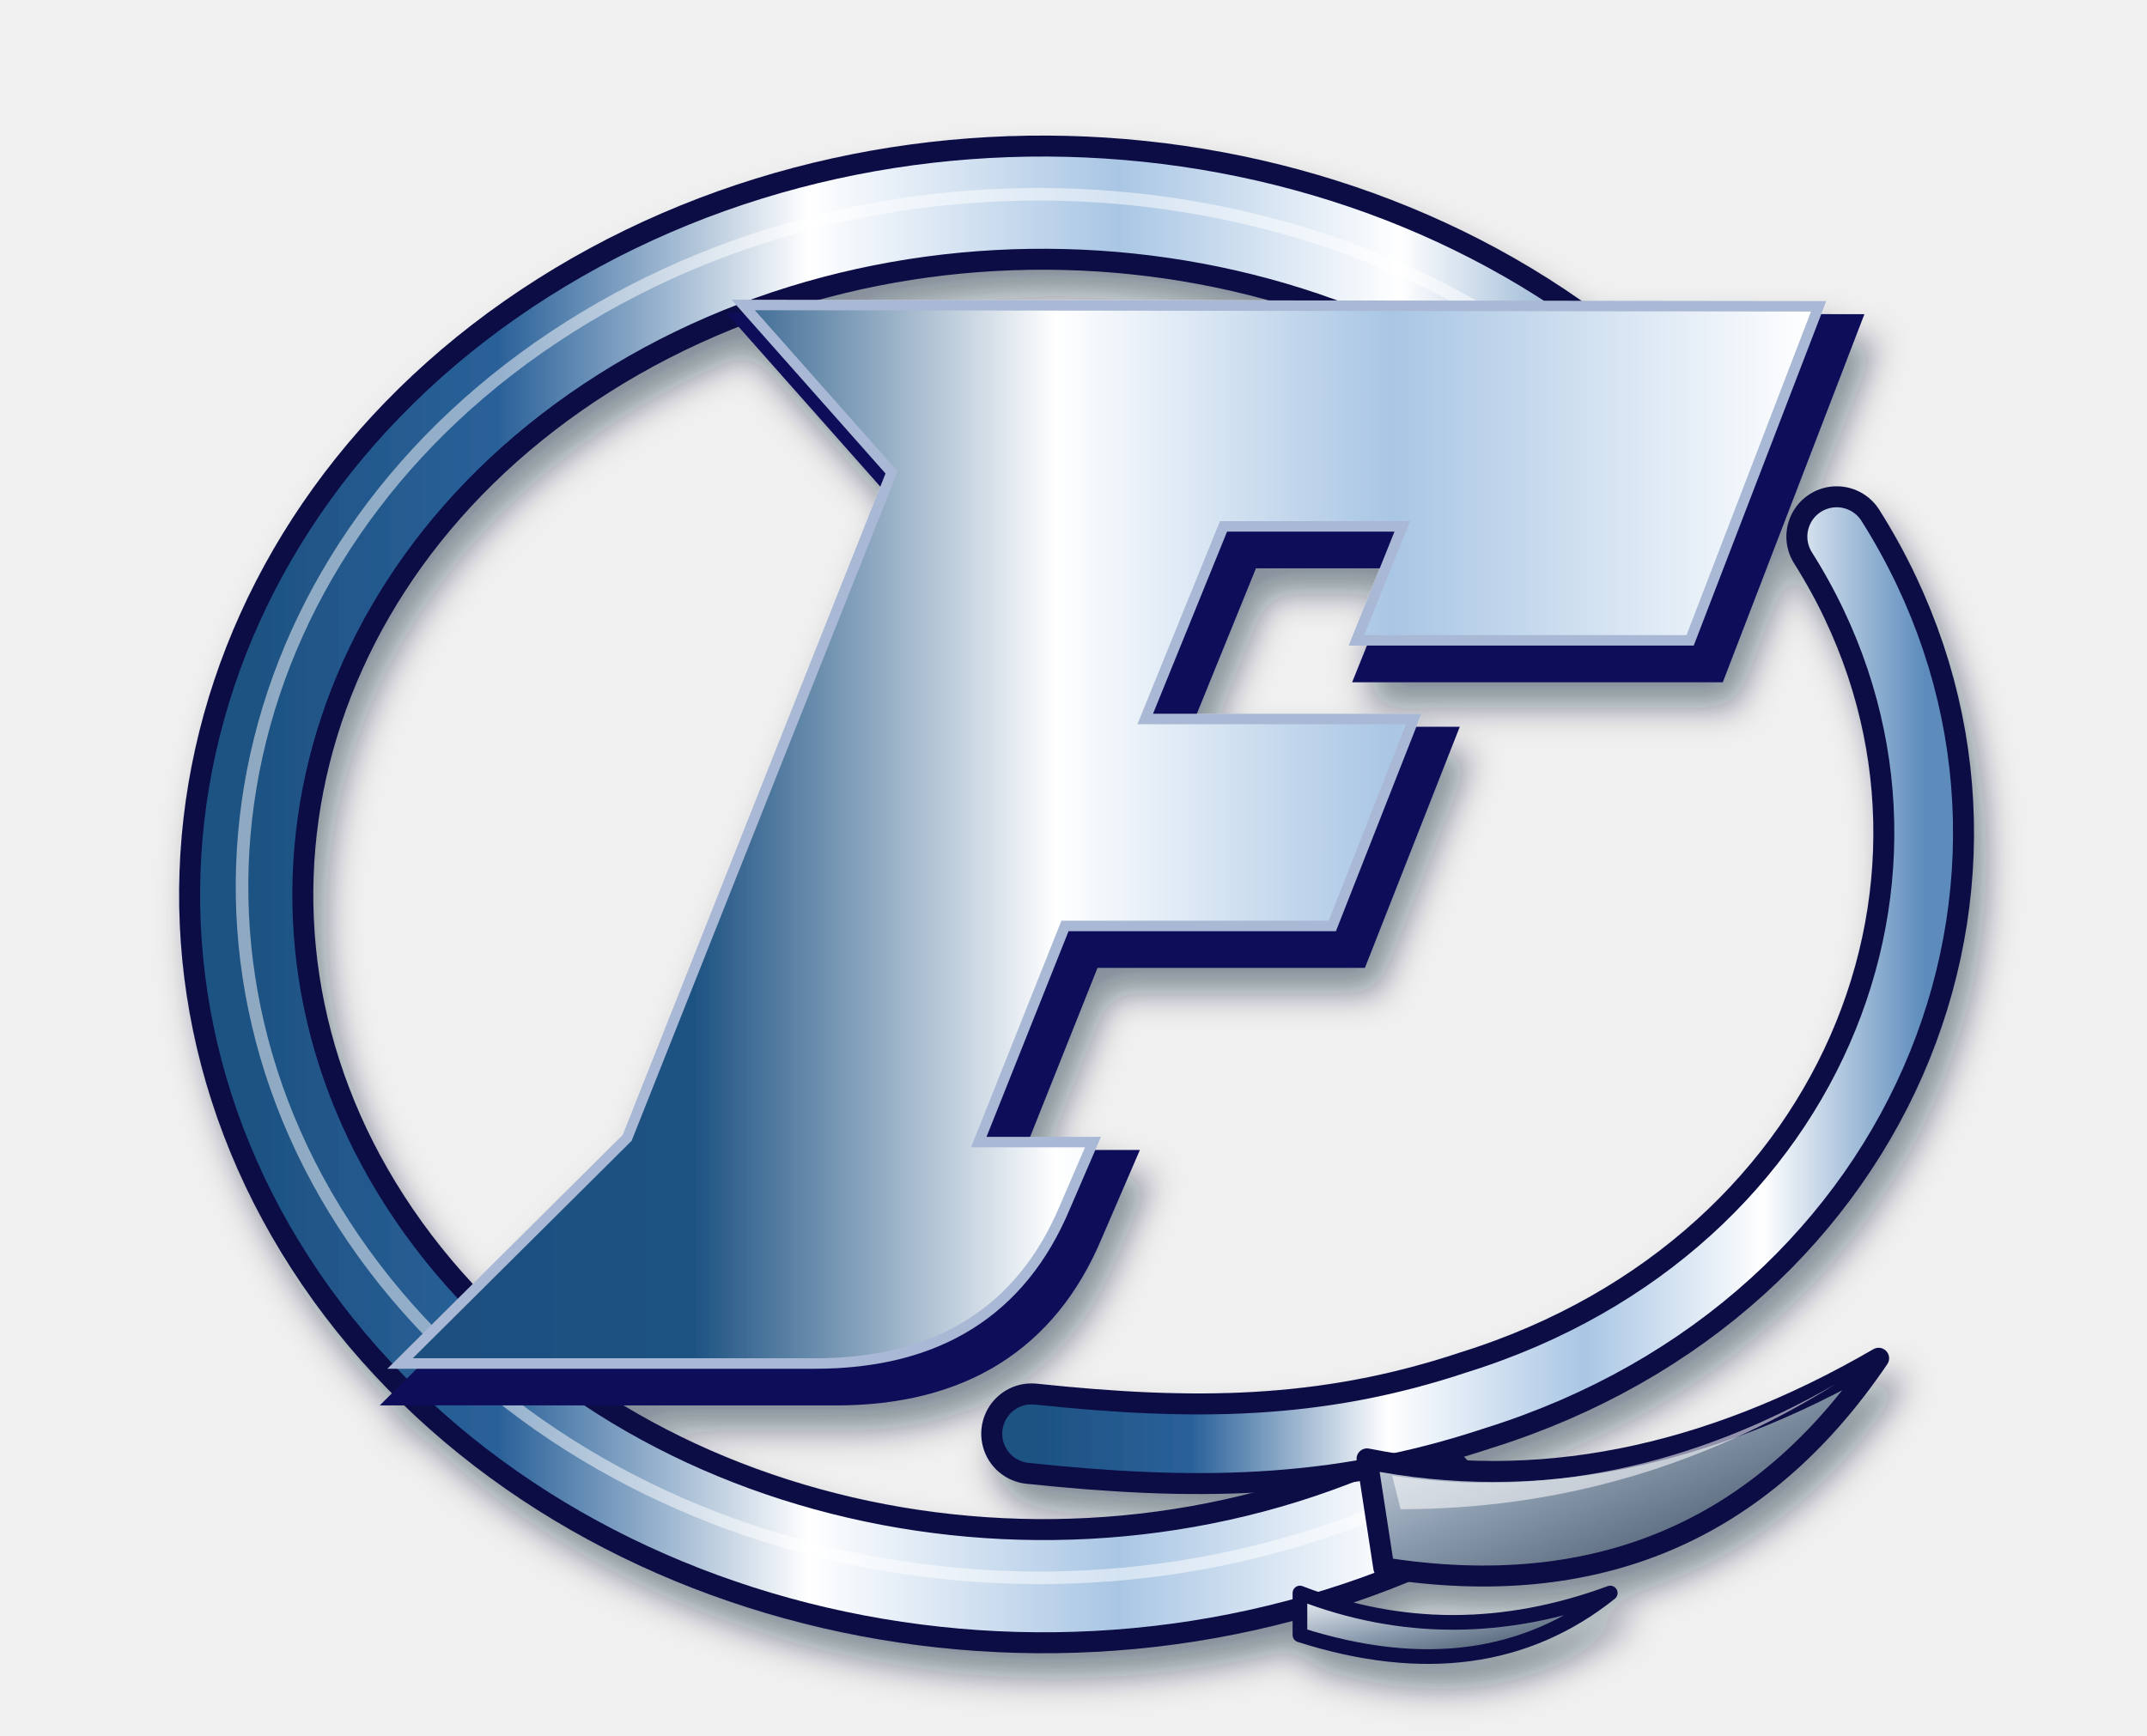
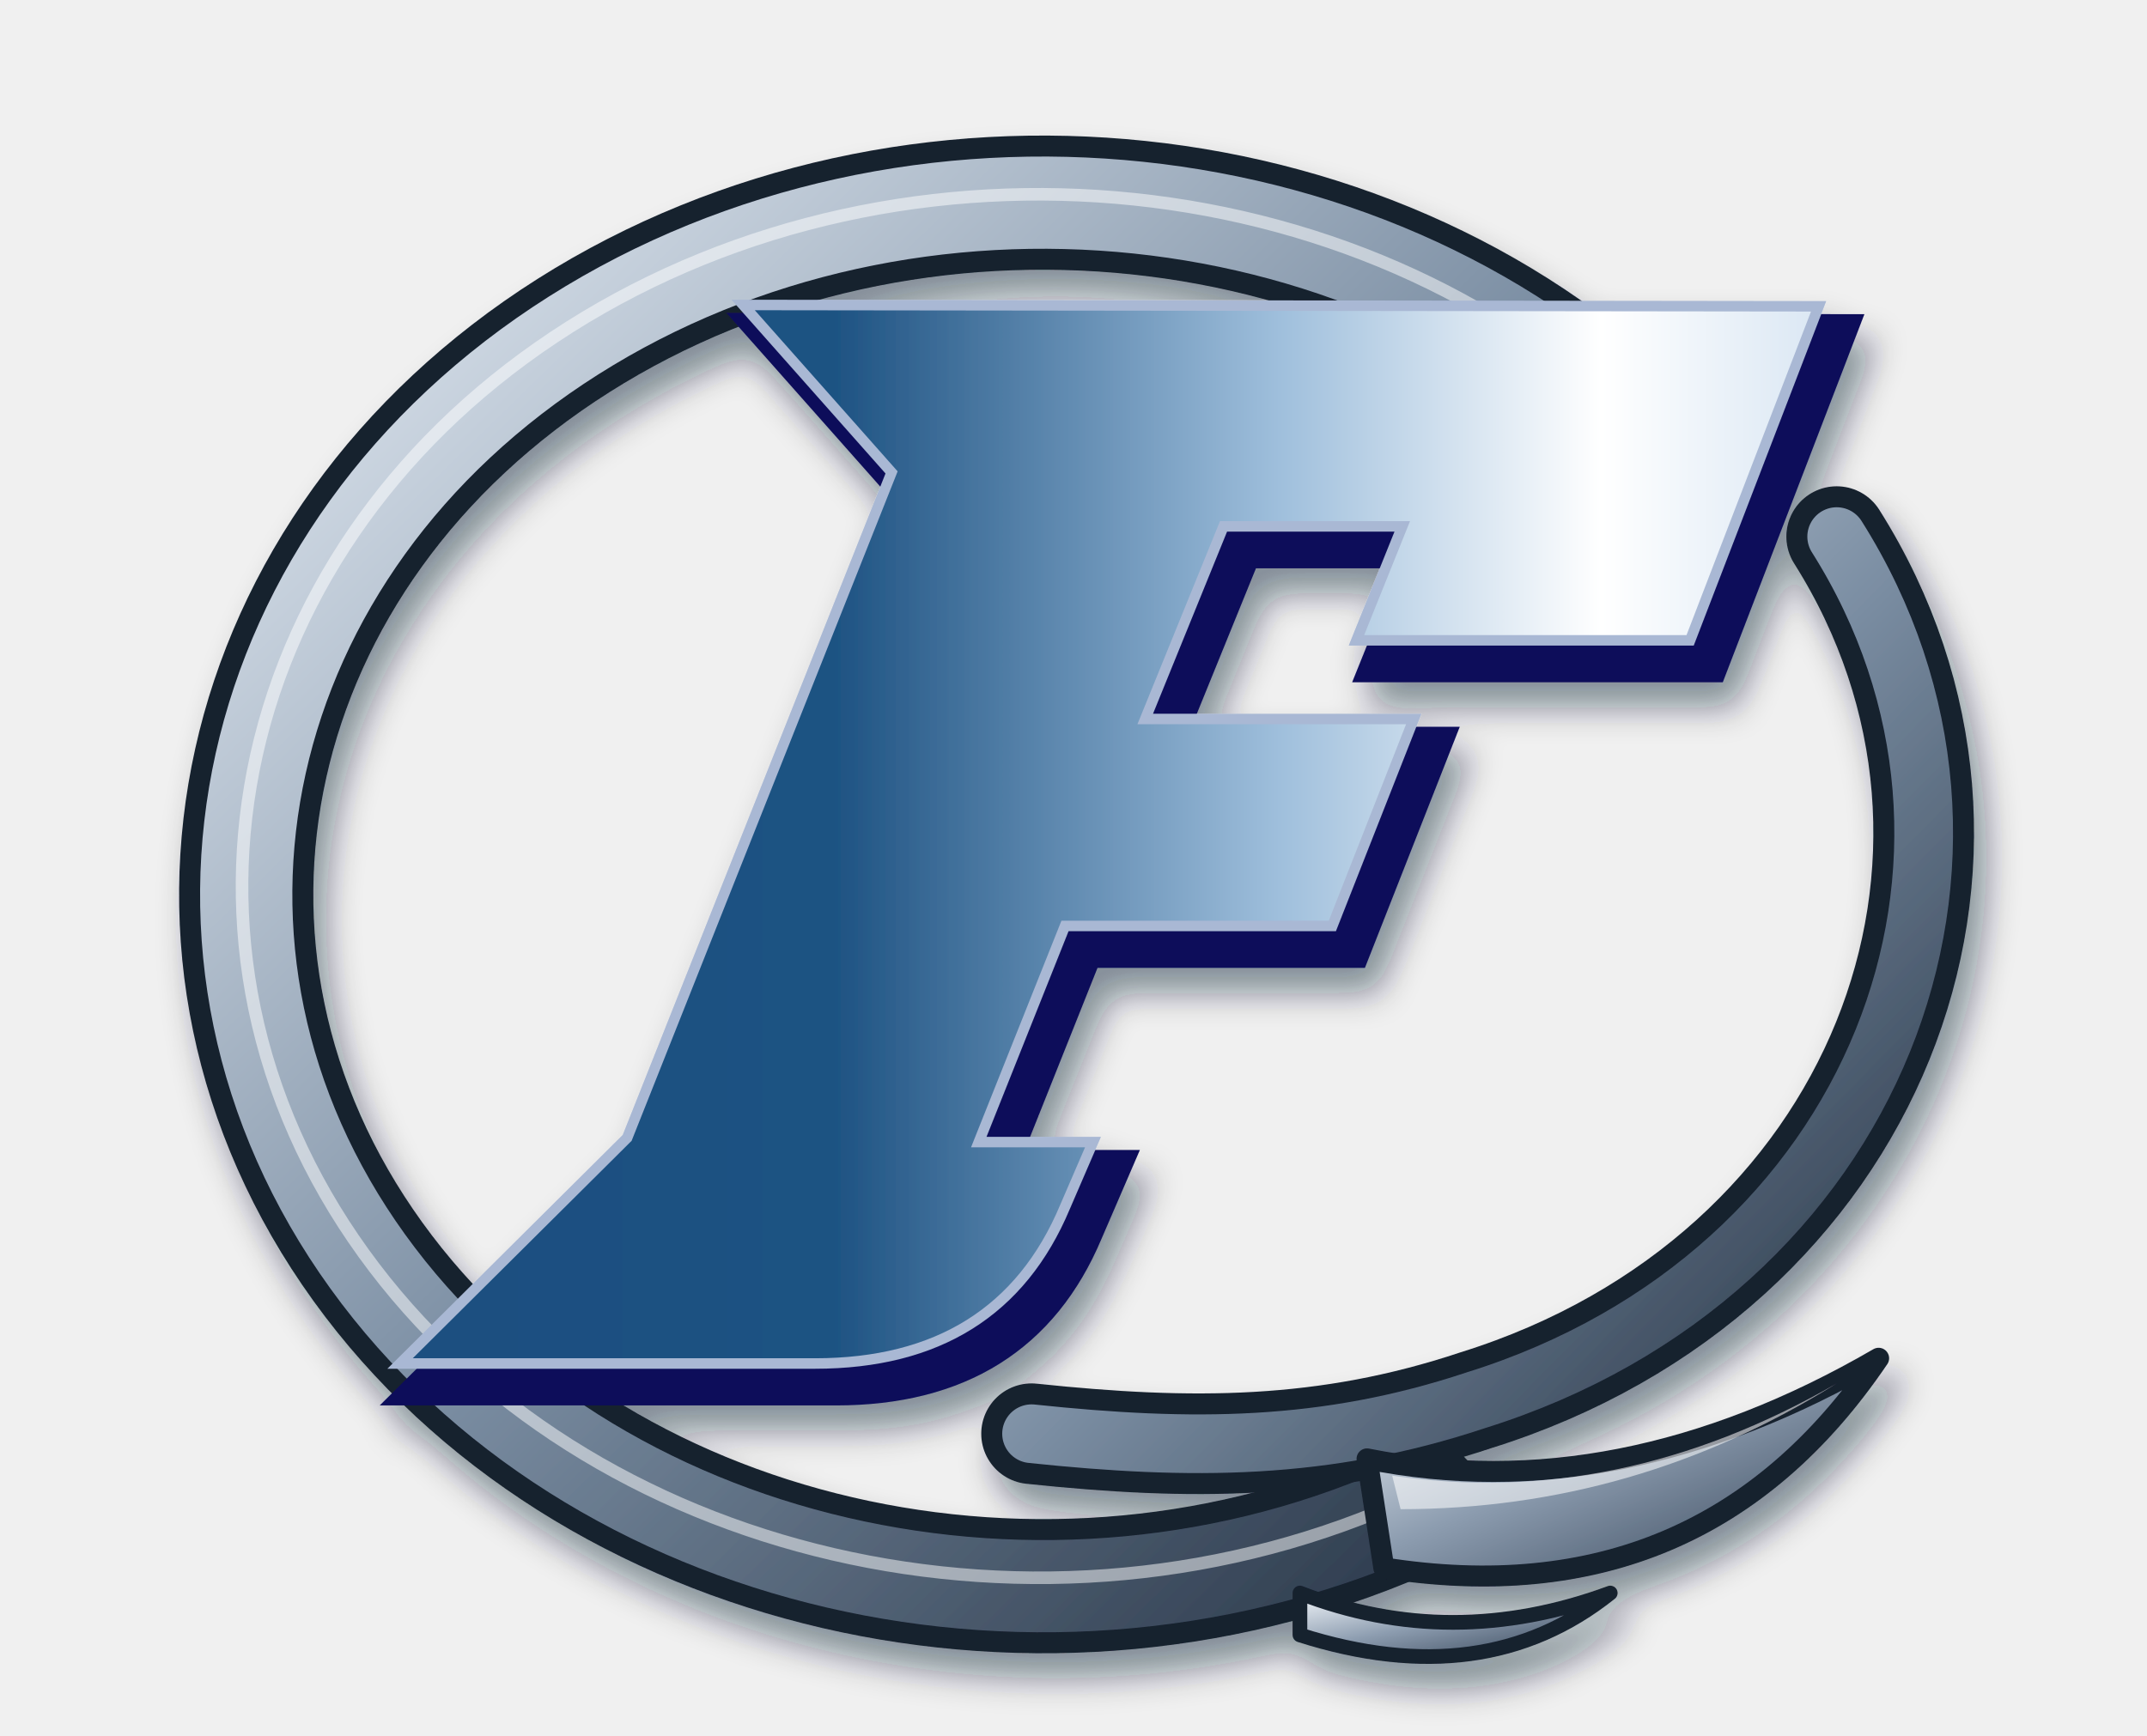
<svg xmlns="http://www.w3.org/2000/svg" viewBox="-34 -8 512 414" width="512" height="414" role="img" aria-label="FCDI">
  <defs>
    <linearGradient id="chrome" x1="0" y1="0" x2="1" y2="1">
      <stop offset="0" stop-color="#f4f8fc" />
      <stop offset="0.45" stop-color="#8d9db0" />
      <stop offset="1" stop-color="#2b3a4e" />
    </linearGradient>
    <linearGradient id="blue" x1="0.15" y1="0" x2="0.55" y2="1">
      <stop offset="0" stop-color="#8fd0ff" />
      <stop offset="0.3" stop-color="#3f9fe6" />
      <stop offset="0.65" stop-color="#14589f" />
      <stop offset="1" stop-color="#061c42" />
    </linearGradient>
-     <linearGradient id="rim" x1="0" y1="0" x2="1" y2="0">
-       <stop offset="0" stop-color="#1d5282" />
-       <stop offset="0.18" stop-color="#2a6199" />
-       <stop offset="0.4" stop-color="#ffffff" />
-       <stop offset="0.62" stop-color="#a9c6e4" />
-       <stop offset="0.82" stop-color="#ffffff" />
-       <stop offset="1" stop-color="#5d8cbc" />
+     <linearGradient id="rim" x1="0" y1="0" x2="1" y2="1">
+       <stop offset="0" stop-color="#e6edf5" />
+       <stop offset="0.5" stop-color="#7b8ea3" />
+       <stop offset="1" stop-color="#1f2c3d" />
    </linearGradient>
    <filter id="sh" x="-10%" y="-10%" width="125%" height="130%">
      <feDropShadow dx="3" dy="6" stdDeviation="4" flood-color="#0a1830" flood-opacity=".45" />
    </filter>
    <path id="F" d="M0 0H300L286 52H92V92H234L222 140H92V232H-74L0 170Z" />
    <linearGradient id="steel" gradientUnits="userSpaceOnUse" x1="-101" y1="0" x2="966" y2="0">
      <stop offset="0" stop-color="#1b4f80" />
-       <stop offset="0.2" stop-color="#1d5282" />
-       <stop offset="0.46" stop-color="#ffffff" />
-       <stop offset="0.7" stop-color="#a9c6e4" />
-       <stop offset="1" stop-color="#ffffff" />
+       <stop offset="0.30" stop-color="#1d5282" />
+       <stop offset="0.62" stop-color="#9fbfdc" />
+       <stop offset="0.85" stop-color="#ffffff" />
+       <stop offset="1" stop-color="#dce8f4" />
    </linearGradient>
  </defs>
  <g filter="url(#sh)">
-     <path d="M360 99A190 165 0 1 0 304 351" fill="none" stroke="#0c0a45" stroke-width="32" stroke-linecap="round" />
+     <path d="M360 99A190 165 0 1 0 304 351" fill="none" stroke="#17202e" stroke-width="32" stroke-linecap="round" />
    <path d="M360 99A190 165 0 1 0 304 351" fill="none" stroke="url(#rim)" stroke-width="22" stroke-linecap="round" />
    <path d="M360 99A190 165 0 1 0 304 351" fill="none" stroke="#fff" stroke-opacity=".5" stroke-width="3" stroke-linecap="round" transform="translate(-1 -2)" />
-     <path d="M404 120C452 196 414 296 318 326C282 338 250 338 212 334" fill="none" stroke="#0c0a45" stroke-width="24" stroke-linecap="round" />
+     <path d="M404 120C452 196 414 296 318 326C282 338 250 338 212 334" fill="none" stroke="#17202e" stroke-width="24" stroke-linecap="round" />
    <path d="M404 120C452 196 414 296 318 326C282 338 250 338 212 334" fill="none" stroke="url(#rim)" stroke-width="14" stroke-linecap="round" />
-     <path d="M292 340Q352 352 414 316Q372 378 296 366Z" fill="url(#chrome)" stroke="#0c0a45" stroke-width="5" stroke-linejoin="round" />
+     <path d="M292 340Q352 352 414 316Q372 378 296 366Z" fill="url(#chrome)" stroke="#17202e" stroke-width="5" stroke-linejoin="round" />
    <path d="M298 344Q352 352 404 322Q356 352 300 352Z" fill="#fff" fill-opacity=".55" />
-     <path d="M276 372Q312 386 350 372Q320 396 276 382Z" fill="url(#chrome)" stroke="#0c0a45" stroke-width="3.5" stroke-linejoin="round" />
+     <path d="M276 372Q312 386 350 372Q320 396 276 382Z" fill="url(#chrome)" stroke="#17202e" stroke-width="3.5" stroke-linejoin="round" />
    <g transform="translate(96 66) scale(.3125 -.3125) translate(0 -800)">
      <path d="M966 799 871 552H625L660 639H515L452 484H657L598 334H394L325 161H412L393 117Q344 0 206 0H-101L66 166L269 677L160 800Z" transform="translate(16 -19)" fill="#10105a" stroke="#10105a" stroke-width="34" stroke-linejoin="miter" />
      <path d="M966 799 871 552H625L660 639H515L452 484H657L598 334H394L325 161H412L393 117Q344 0 206 0H-101L66 166L269 677L160 800Z" fill="url(#steel)" stroke="#a9b8d4" stroke-width="16" stroke-linejoin="miter" paint-order="stroke" />
    </g>
  </g>
</svg>
